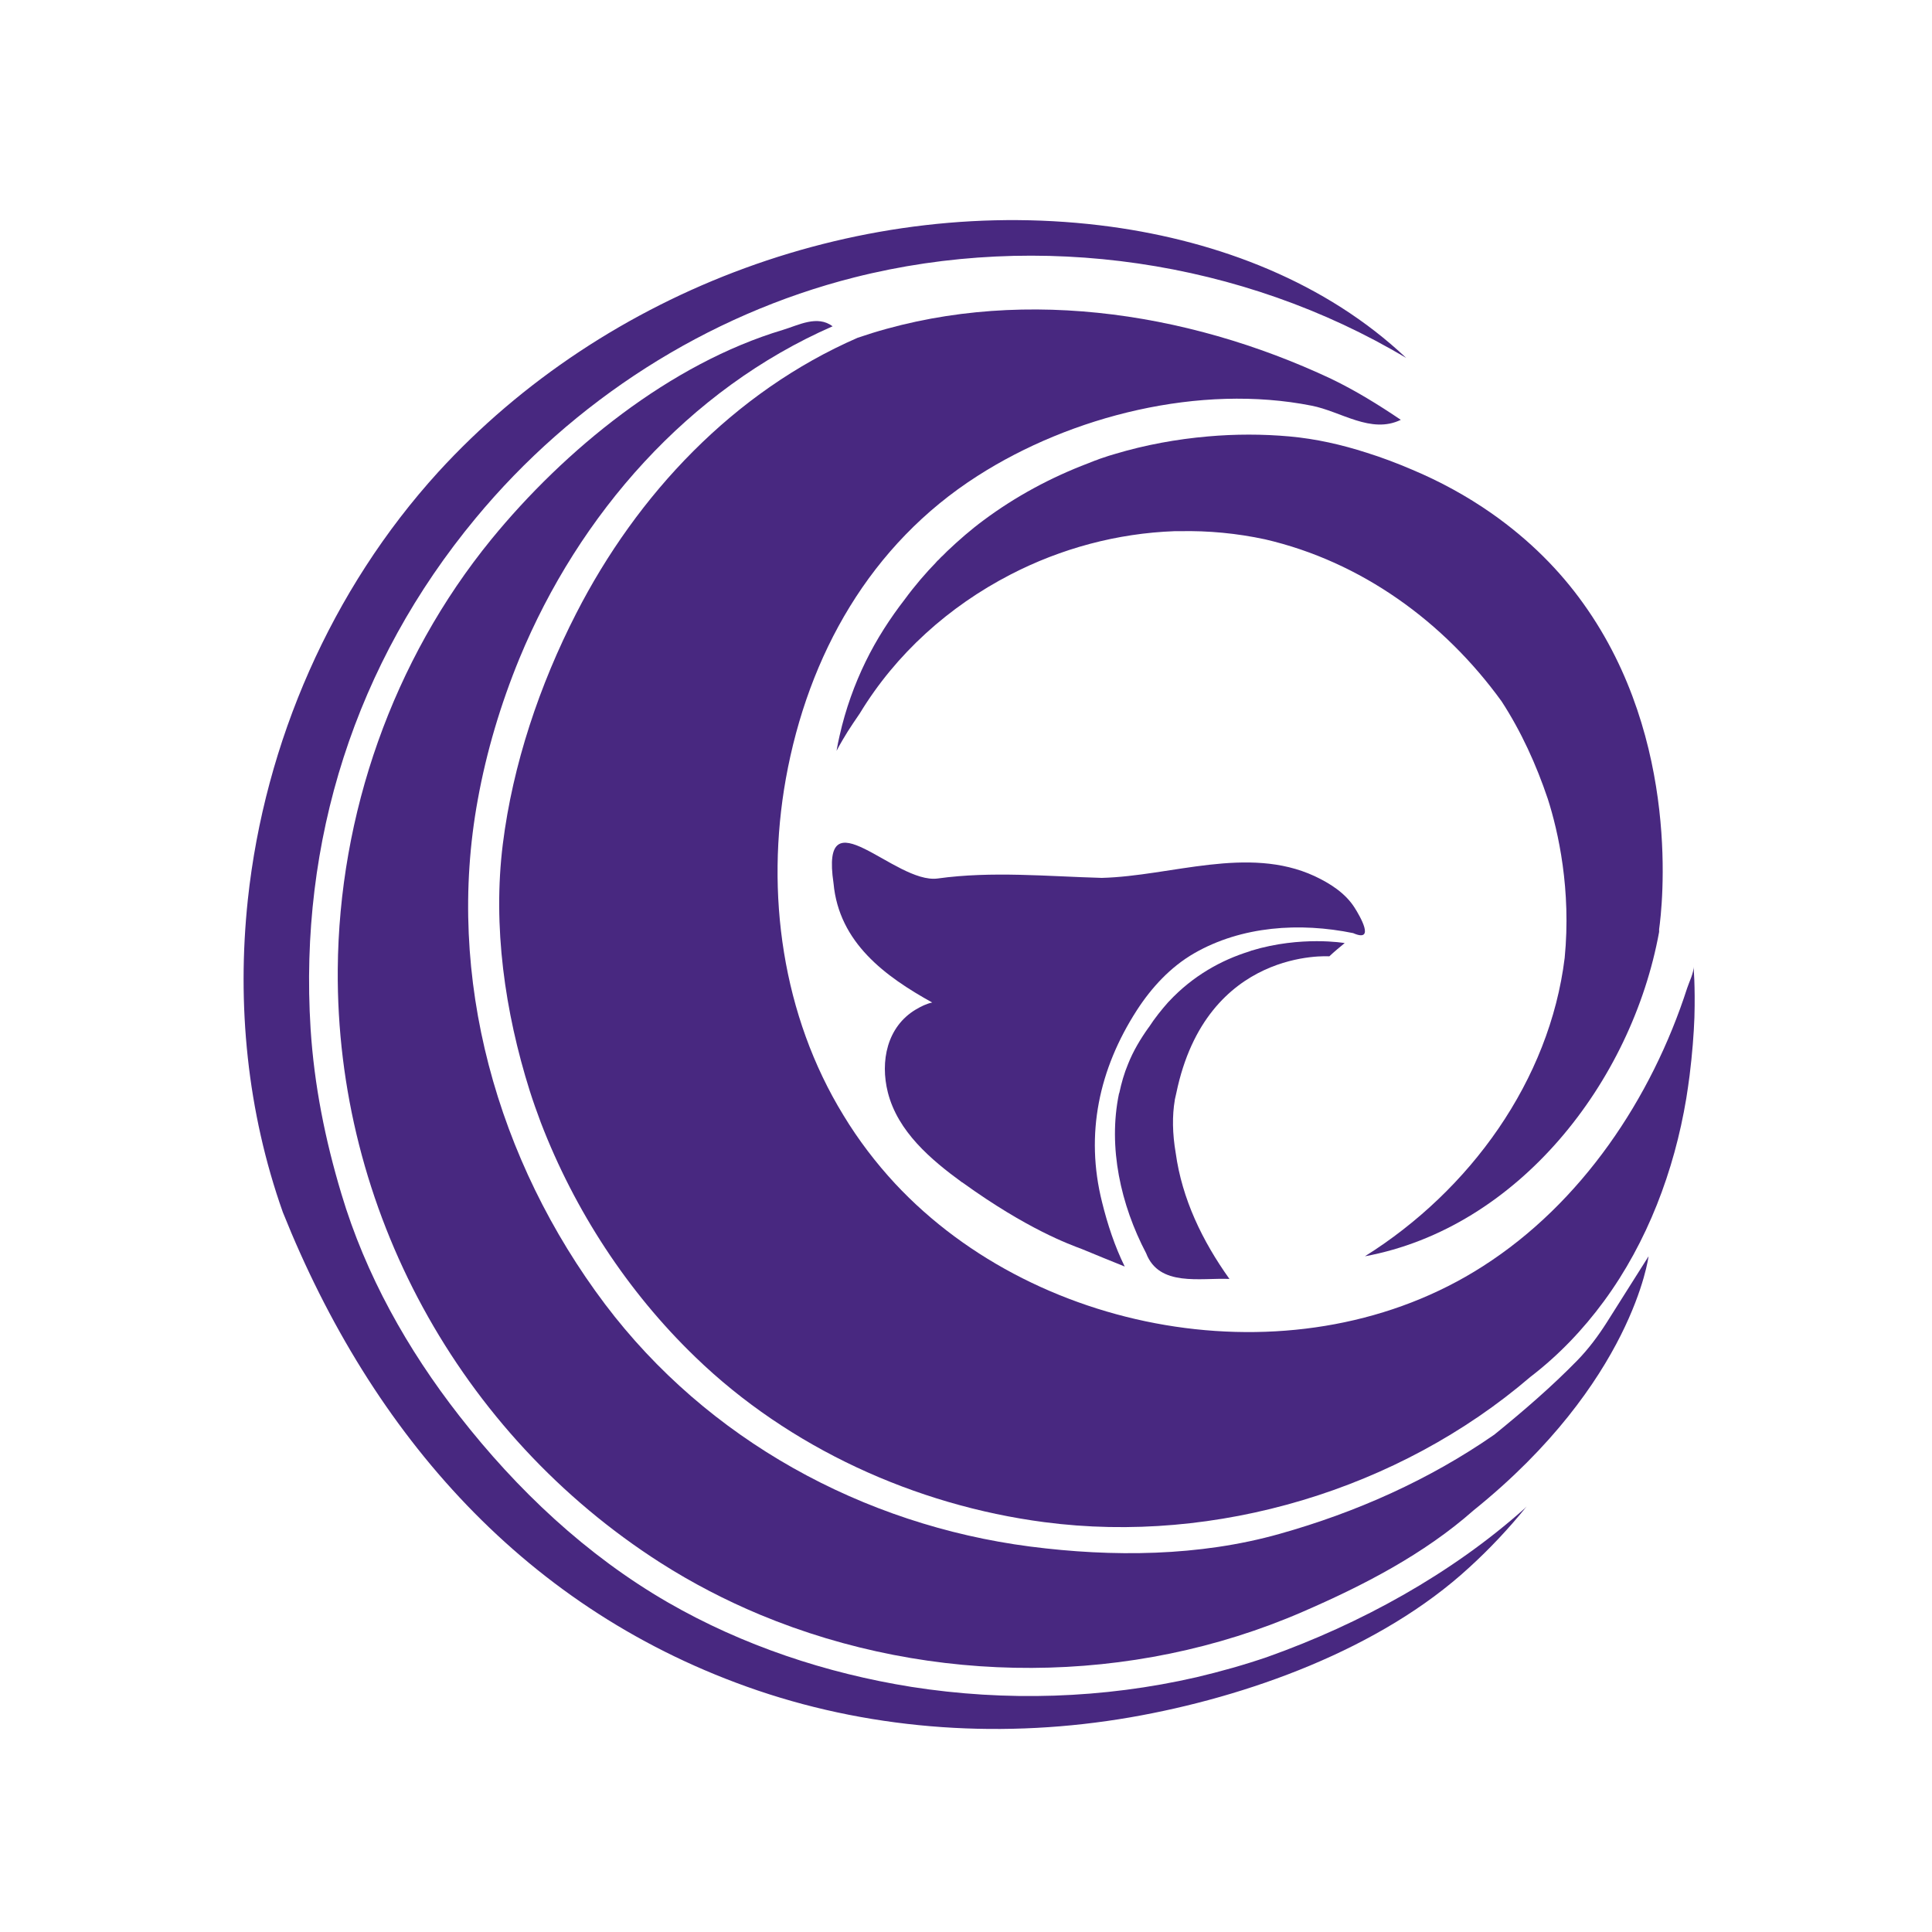
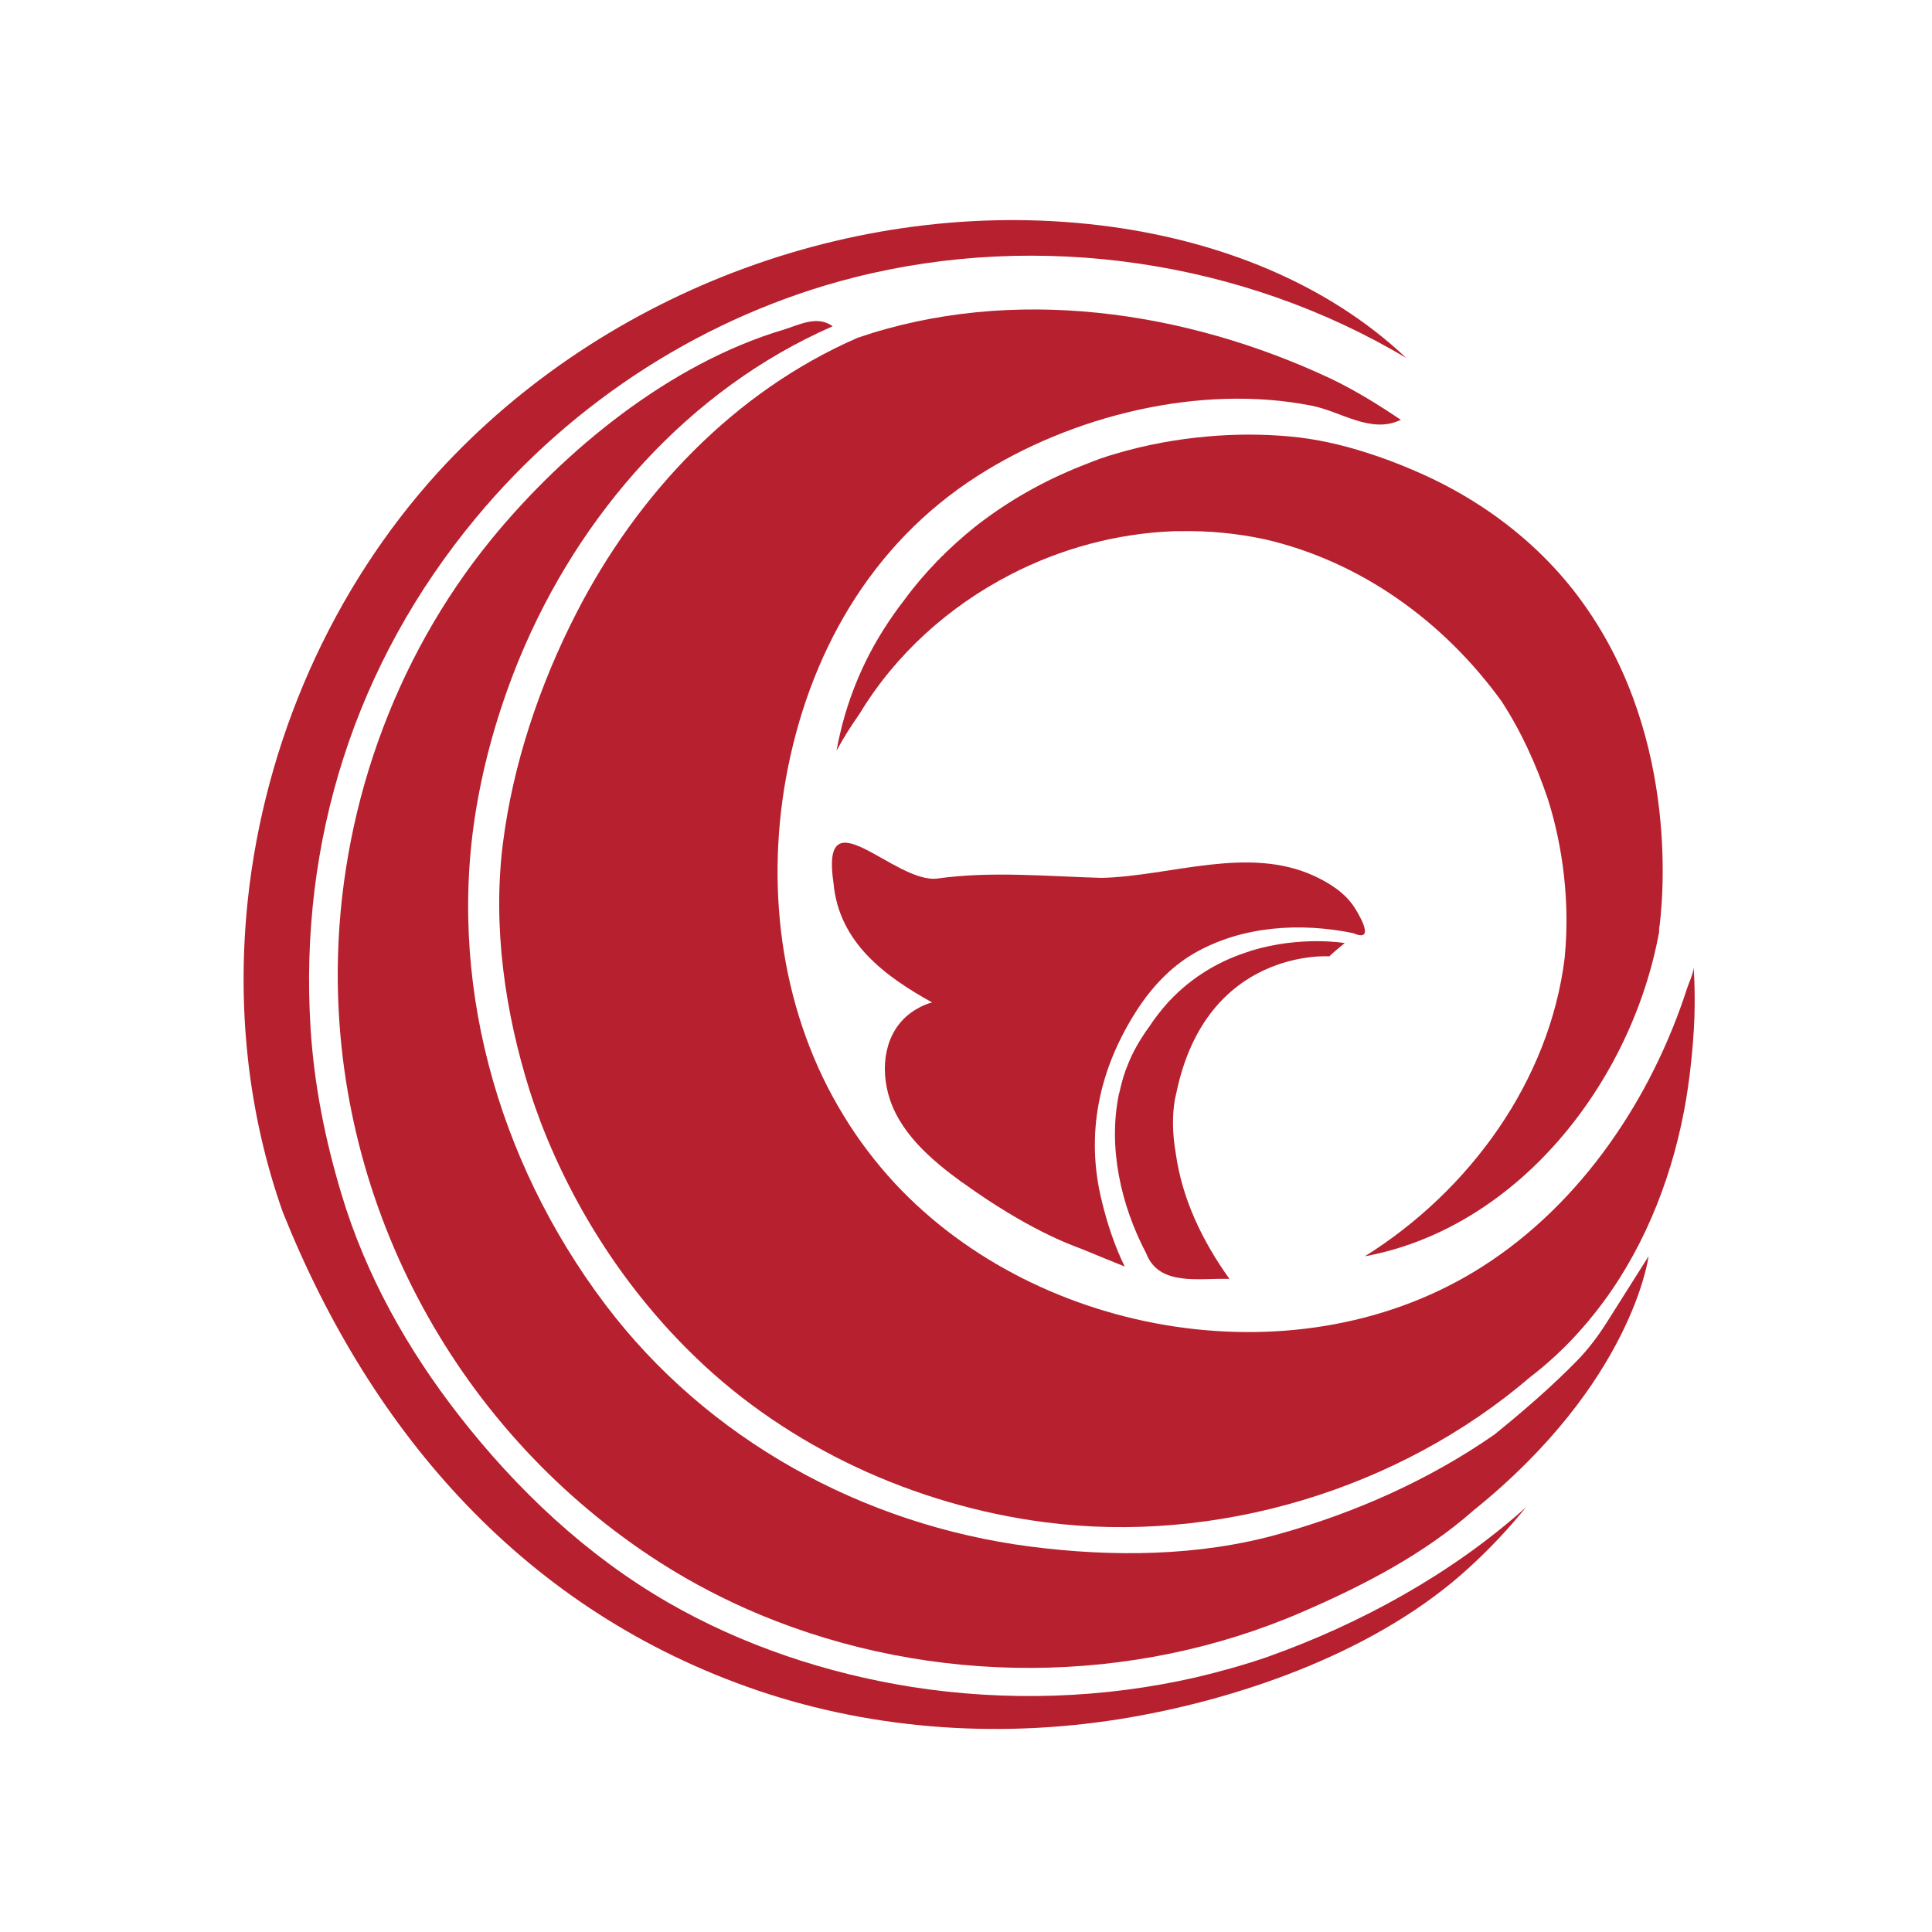
<svg xmlns="http://www.w3.org/2000/svg" width="500" height="500" viewBox="0 0 500 500" fill="none">
-   <path d="M215.719 228.604C212.203 204.943 231.568 228.839 242.661 227.354C256.714 225.401 271.005 226.807 285.141 227.198C303.104 226.729 322.937 218.76 340.198 226.729C344.182 228.604 348.161 231.099 350.583 234.927C351.911 237.036 356.052 244.062 350.193 241.49C336.448 238.677 321.375 239.615 309.036 246.719C302.948 250.234 298.026 255.547 294.198 261.479C284.437 276.63 280.771 293.5 285.219 311.146C286.625 316.849 288.5 322.547 291.078 327.781C291 327.781 280.146 323.328 279.99 323.25C276.865 322.078 265.932 318.177 249.141 306.073C249.062 305.995 249.062 305.995 248.984 305.995C240.943 300.135 232.349 292.875 229.776 282.719C227.745 274.677 229.542 265.698 237.036 261.245C238.365 260.464 239.771 259.76 241.255 259.448C229.151 252.734 217.125 243.984 215.719 228.604Z" fill="#482880" />
-   <path d="M64.141 232.818C68.51 192.057 85.771 152.542 113.417 122.161C156.755 74.76 223.682 50.005 287.484 58.672C315.443 62.5 343.167 73.042 363.937 92.646C321.531 67.344 268.974 59.688 221.104 71.792C182.839 81.474 148.245 103.734 123.099 134.109C91.943 171.672 77.338 217.672 80.38 266.245C81.318 280.849 84.13 294.901 88.349 308.958C94.594 329.891 105.448 349.255 118.88 366.438C133.797 385.568 151.76 402.516 172.844 414.698C192.214 425.865 213.844 433.047 235.865 436.563C260.307 440.391 285.531 439.609 309.661 434.063C315.911 432.578 322.078 430.865 328.172 428.755C352.068 420.24 375.573 407.354 394.552 390.411L395.016 389.943L395.094 389.865C390.568 395.484 385.568 400.797 380.26 405.641C357.297 426.802 322.703 439.219 292.484 444.453C260.385 449.995 226.964 447.964 196.115 437.5C136.219 417.12 96.234 371.276 73.198 313.724C63.984 287.719 61.25 259.995 64.141 232.818Z" fill="#482880" />
-   <path d="M337.151 417.12C292.953 436.328 241.255 436.406 196.74 417.901C187.76 414.151 179.172 409.698 170.969 404.469C118.802 371.12 86.943 312.786 87.412 250.859C87.724 210.797 101.625 170.891 127.161 139.578C146.135 116.385 173.391 94.125 202.599 85.38C206.734 84.13 211.5 81.474 215.484 84.443C178.156 100.766 149.807 133.172 134.422 170.422C129.583 182.214 125.911 194.474 123.646 206.969C115.214 253.047 128.646 300.448 156.599 337.542C183.073 372.604 223.292 394.625 266.635 400.25C287.875 402.984 310.365 402.828 331.141 396.969C350.896 391.427 369.87 382.99 386.74 371.276C394.24 365.187 401.5 358.937 408.214 352.068C411.104 349.099 413.604 345.74 415.792 342.307L426.646 325.125C426.646 325.125 422.583 357.687 381.354 390.88C368.547 402.203 352.849 410.323 337.151 417.12Z" fill="#482880" />
-   <path d="M429.38 241.099C429.38 241.177 429.38 241.177 429.38 241.177C422.271 280.146 392.833 317.786 353.24 325.125C380.417 308.099 401.031 279.677 404.938 247.891C406.656 230.323 403.297 215.25 400.563 206.734C397.594 197.911 393.693 189.323 388.615 181.51C373.698 160.896 352.302 145.354 327.391 139.578C320.125 138.016 312.708 137.313 305.37 137.469H305.214C304.745 137.469 304.354 137.469 303.964 137.469C289.125 138.016 274.599 141.922 261.479 148.714C245.625 156.911 231.88 169.172 222.51 184.635C221.26 186.432 220.245 187.995 219.385 189.323C217.438 192.448 216.5 194.318 216.5 194.318C216.734 192.995 216.969 191.667 217.281 190.417C218.839 183.464 221.182 177.063 223.995 171.281C226.885 165.349 230.401 159.958 234.146 155.12C236.724 151.604 239.536 148.323 242.583 145.198C242.427 145.354 242.193 145.589 242.036 145.745C242.349 145.432 242.583 145.12 242.896 144.885C243.208 144.573 243.521 144.182 243.906 143.87C244.297 143.479 244.766 143.016 245.156 142.625C248.125 139.813 251.25 137.078 254.531 134.656C262.807 128.49 271.943 123.568 281.625 119.896C281.938 119.818 282.172 119.661 282.406 119.583C282.719 119.505 282.953 119.349 283.188 119.271C283.422 119.193 283.656 119.115 283.891 119.036C284.125 118.958 284.359 118.802 284.672 118.724C285.141 118.568 285.375 118.49 285.375 118.49C286.469 118.099 287.484 117.792 288.578 117.479C296.385 115.135 304.51 113.651 312.63 112.948C319.656 112.323 326.766 112.323 333.714 112.948C340.589 113.573 347.146 115.057 353.708 117.167C357.688 118.411 361.594 119.896 365.422 121.536C372.682 124.583 379.557 128.333 386.036 132.859C395.953 139.813 403.766 147.776 409.776 156.208C435.234 191.745 430.161 235.005 429.38 240.474C429.38 240.786 429.38 241.021 429.38 241.099Z" fill="#482880" />
-   <path d="M396.031 356.365C362.063 385.49 314.661 399.781 270.224 393.927C236.88 389.552 204.24 374.714 179.953 351.208C162.38 334.26 148.714 313.255 139.969 290.531C138.953 287.797 137.938 284.984 137.078 282.25C130.672 261.87 127.474 239.771 130.13 218.448C132.703 197.833 139.656 177.219 149.104 158.786C164.88 127.943 189.87 101.391 221.964 87.412C261.948 73.745 306.771 80.302 344.49 98.031C350.818 101.078 356.755 104.75 362.531 108.651C354.802 112.401 347.068 106.464 339.417 104.984C310.599 99.281 277.333 107.557 252.969 123.177C225.245 140.906 209.156 169.484 203.38 201.505C198.068 231.177 202.443 262.807 218.297 288.656C222.12 294.979 226.651 300.917 231.646 306.307C269.052 346.443 336.917 357.766 383.771 327.703C409.307 311.38 427.427 284.281 436.641 255.703C437.109 254.219 438.438 251.641 438.281 250.078C438.281 250.078 438.75 255.156 438.516 263.198V263.276C438.359 267.573 437.969 272.646 437.266 278.349C437.031 280.224 436.719 282.25 436.406 284.281C433.281 303.026 426.333 321.453 415.089 336.76C409.698 344.104 403.375 350.74 396.031 356.365Z" fill="#482880" />
-   <path d="M318.177 330.984C310.599 330.672 299.979 333.089 296.62 324.344C290.062 311.849 286.703 296.932 289.594 283.031C289.594 282.953 289.672 282.875 289.672 282.875C290.219 280.302 290.922 277.802 291.937 275.38C293.266 272.021 295.135 268.896 297.245 265.932C297.245 265.932 297.245 265.932 297.323 265.854C298.885 263.432 300.604 261.323 302.323 259.37C302.401 259.292 302.401 259.292 302.479 259.214C308.802 252.422 316.224 248.438 323.25 246.25C323.484 246.172 323.641 246.094 323.875 246.016C336.76 242.115 348.005 244.063 348.005 244.063C346.677 245.156 345.349 246.25 344.026 247.5C344.026 247.5 312.24 245.234 304.432 282.875C304.276 283.422 304.198 284.047 304.042 284.594V284.672C303.339 288.734 303.417 293.422 304.276 298.417C305.917 310.286 311.146 321.141 318.177 330.984Z" fill="#482880" />
+   <path d="M215.719 228.604C212.203 204.943 231.568 228.839 242.661 227.354C256.714 225.401 271.005 226.807 285.141 227.198C303.104 226.729 322.937 218.76 340.198 226.729C344.182 228.604 348.161 231.099 350.583 234.927C351.911 237.036 356.052 244.062 350.193 241.49C336.448 238.677 321.375 239.615 309.036 246.719C302.948 250.234 298.026 255.547 294.198 261.479C284.437 276.63 280.771 293.5 285.219 311.146C286.625 316.849 288.5 322.547 291.078 327.781C291 327.781 280.146 323.328 279.99 323.25C276.865 322.078 265.932 318.177 249.141 306.073C249.062 305.995 249.062 305.995 248.984 305.995C240.943 300.135 232.349 292.875 229.776 282.719C227.745 274.677 229.542 265.698 237.036 261.245C238.365 260.464 239.771 259.76 241.255 259.448C229.151 252.734 217.125 243.984 215.719 228.604Z" fill="#B7202E" />
+   <path d="M64.141 232.818C68.51 192.057 85.771 152.542 113.417 122.161C156.755 74.76 223.682 50.005 287.484 58.672C315.443 62.5 343.167 73.042 363.938 92.646C321.531 67.344 268.974 59.688 221.104 71.792C182.839 81.474 148.245 103.734 123.099 134.109C91.943 171.672 77.338 217.672 80.38 266.245C81.318 280.849 84.13 294.901 88.349 308.958C94.594 329.891 105.448 349.255 118.88 366.438C133.797 385.568 151.76 402.516 172.844 414.698C192.214 425.865 213.844 433.047 235.865 436.563C260.307 440.391 285.531 439.609 309.661 434.063C315.911 432.578 322.078 430.865 328.172 428.755C352.068 420.24 375.573 407.354 394.552 390.411L395.016 389.943L395.094 389.865C390.568 395.484 385.568 400.797 380.26 405.641C357.297 426.802 322.703 439.219 292.484 444.453C260.385 449.995 226.964 447.964 196.115 437.5C136.219 417.12 96.234 371.276 73.198 313.724C63.984 287.719 61.25 259.995 64.141 232.818Z" fill="#B7202E" />
+   <path d="M337.151 417.12C292.953 436.328 241.255 436.406 196.74 417.901C187.76 414.151 179.172 409.698 170.969 404.469C118.802 371.12 86.943 312.786 87.412 250.859C87.724 210.797 101.625 170.891 127.161 139.578C146.135 116.385 173.391 94.125 202.599 85.38C206.734 84.13 211.5 81.474 215.484 84.443C178.156 100.766 149.807 133.172 134.422 170.422C129.583 182.214 125.911 194.474 123.646 206.969C115.214 253.047 128.646 300.448 156.599 337.542C183.073 372.604 223.292 394.625 266.635 400.25C287.875 402.984 310.365 402.828 331.141 396.969C350.896 391.427 369.87 382.99 386.74 371.276C394.24 365.188 401.5 358.938 408.214 352.068C411.104 349.099 413.604 345.74 415.792 342.307L426.646 325.125C426.646 325.125 422.583 357.688 381.354 390.88C368.547 402.203 352.849 410.323 337.151 417.12Z" fill="#B7202E" />
+   <path d="M429.38 241.099C429.38 241.177 429.38 241.177 429.38 241.177C422.271 280.146 392.833 317.786 353.24 325.125C380.417 308.099 401.031 279.677 404.938 247.891C406.656 230.323 403.297 215.25 400.563 206.734C397.594 197.911 393.693 189.323 388.615 181.51C373.698 160.896 352.302 145.354 327.391 139.578C320.125 138.016 312.708 137.313 305.37 137.469H305.214C304.745 137.469 304.354 137.469 303.964 137.469C289.125 138.016 274.599 141.922 261.479 148.714C245.625 156.911 231.88 169.172 222.51 184.635C221.26 186.432 220.245 187.995 219.385 189.323C217.438 192.448 216.5 194.318 216.5 194.318C216.734 192.995 216.969 191.667 217.281 190.417C218.839 183.464 221.182 177.063 223.995 171.281C226.885 165.349 230.401 159.958 234.146 155.12C236.724 151.604 239.536 148.323 242.583 145.198C242.427 145.354 242.193 145.589 242.036 145.745C242.349 145.432 242.583 145.12 242.896 144.885C243.208 144.573 243.521 144.182 243.906 143.87C244.297 143.479 244.766 143.016 245.156 142.625C248.125 139.813 251.25 137.078 254.531 134.656C262.807 128.49 271.943 123.568 281.625 119.896C281.938 119.818 282.172 119.661 282.406 119.583C282.719 119.505 282.953 119.349 283.188 119.271C283.422 119.193 283.656 119.115 283.891 119.036C284.125 118.958 284.359 118.802 284.672 118.724C285.141 118.568 285.375 118.49 285.375 118.49C286.469 118.099 287.484 117.792 288.578 117.479C296.385 115.135 304.51 113.651 312.63 112.948C319.656 112.323 326.766 112.323 333.714 112.948C340.589 113.573 347.146 115.057 353.708 117.167C357.688 118.411 361.594 119.896 365.422 121.536C372.682 124.583 379.557 128.333 386.036 132.859C395.953 139.813 403.766 147.776 409.776 156.208C435.234 191.745 430.161 235.005 429.38 240.474C429.38 240.786 429.38 241.021 429.38 241.099Z" fill="#B7202E" />
+   <path d="M396.031 356.365C362.062 385.49 314.661 399.781 270.224 393.927C236.88 389.552 204.24 374.714 179.953 351.208C162.38 334.26 148.714 313.255 139.969 290.531C138.953 287.797 137.937 284.984 137.078 282.25C130.672 261.87 127.474 239.771 130.13 218.448C132.703 197.833 139.656 177.219 149.104 158.786C164.88 127.943 189.87 101.391 221.964 87.412C261.948 73.745 306.771 80.302 344.49 98.031C350.818 101.078 356.755 104.75 362.531 108.651C354.802 112.401 347.068 106.464 339.417 104.984C310.599 99.281 277.333 107.557 252.969 123.177C225.245 140.906 209.156 169.484 203.38 201.505C198.068 231.177 202.443 262.807 218.297 288.656C222.12 294.979 226.651 300.917 231.646 306.307C269.052 346.443 336.917 357.766 383.771 327.703C409.307 311.38 427.427 284.281 436.641 255.703C437.109 254.219 438.437 251.641 438.281 250.078C438.281 250.078 438.75 255.156 438.516 263.198V263.276C438.359 267.573 437.969 272.646 437.266 278.349C437.031 280.224 436.719 282.25 436.406 284.281C433.281 303.026 426.333 321.453 415.089 336.76C409.698 344.104 403.375 350.74 396.031 356.365Z" fill="#B7202E" />
+   <path d="M318.177 330.984C310.599 330.672 299.979 333.089 296.62 324.344C290.063 311.849 286.703 296.932 289.594 283.031C289.594 282.953 289.672 282.875 289.672 282.875C290.219 280.302 290.922 277.802 291.938 275.38C293.266 272.021 295.135 268.896 297.245 265.932C297.245 265.932 297.245 265.932 297.323 265.854C298.885 263.432 300.604 261.323 302.323 259.37C302.401 259.292 302.401 259.292 302.479 259.214C308.802 252.422 316.224 248.438 323.25 246.25C323.484 246.172 323.641 246.094 323.875 246.016C336.76 242.115 348.005 244.063 348.005 244.063C346.677 245.156 345.349 246.25 344.026 247.5C344.026 247.5 312.24 245.234 304.432 282.875C304.276 283.422 304.198 284.047 304.042 284.594V284.672C303.339 288.734 303.417 293.422 304.276 298.417C305.917 310.286 311.146 321.141 318.177 330.984Z" fill="#B7202E" />
</svg>
